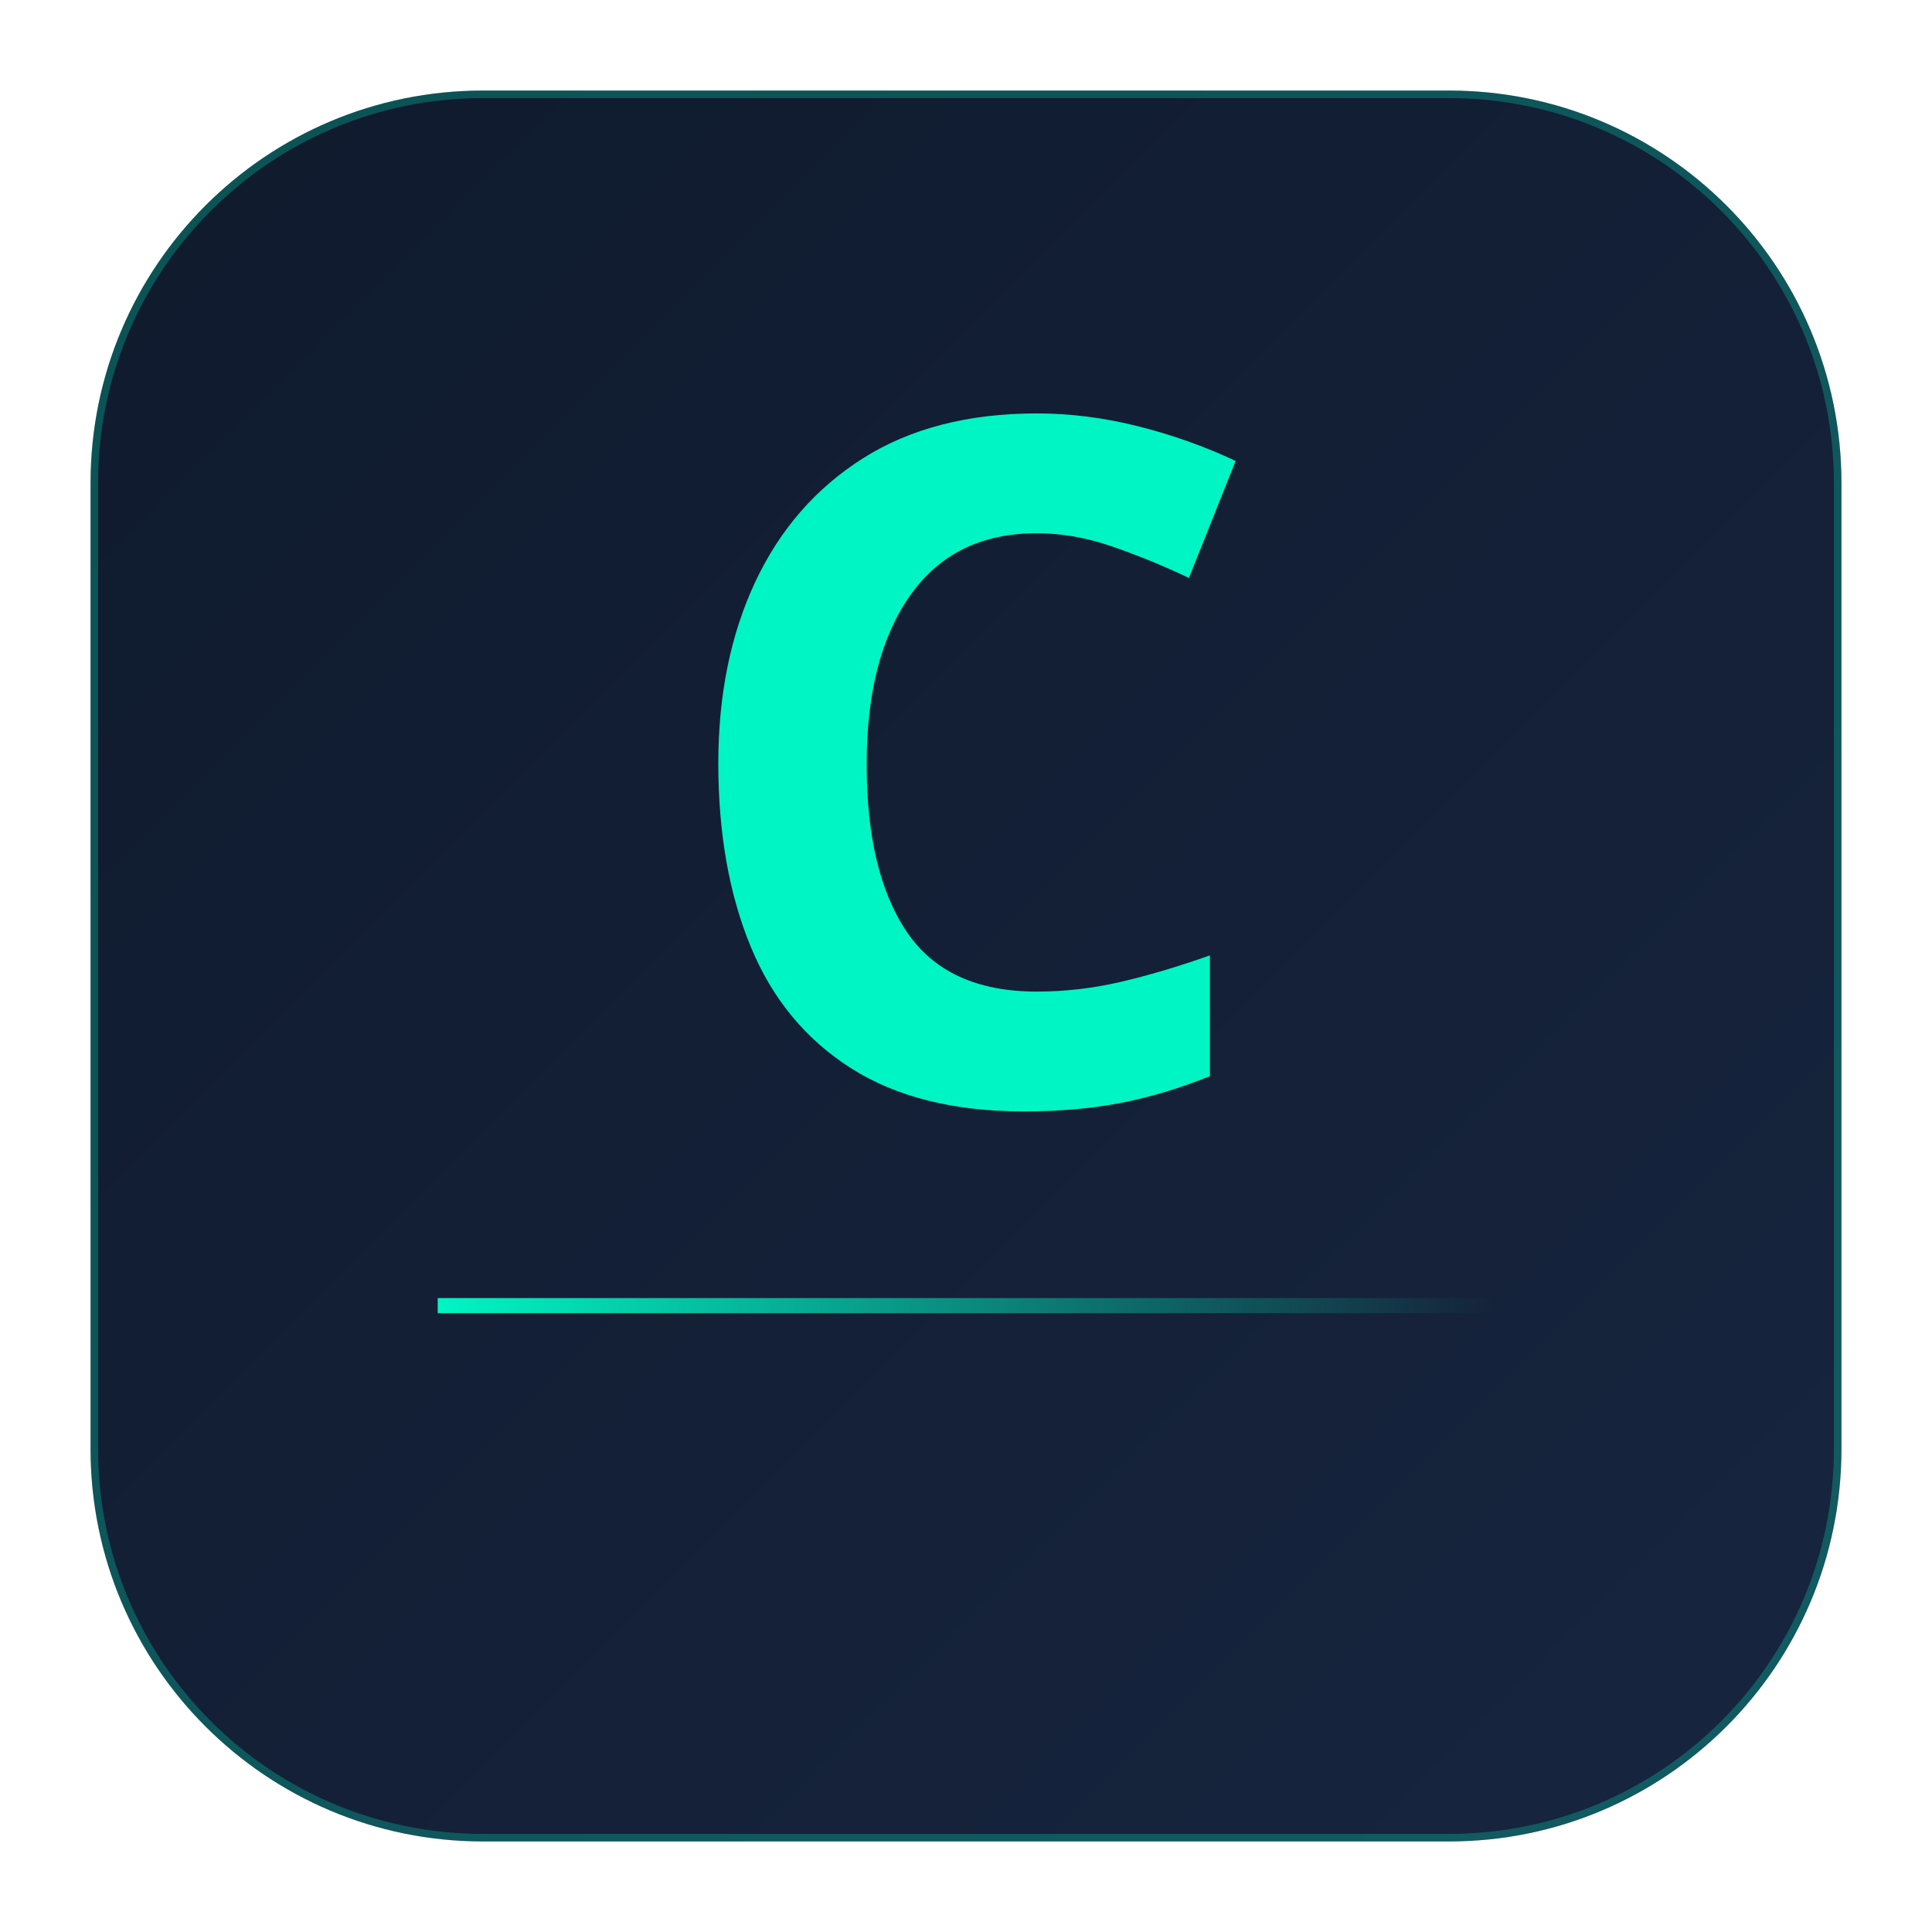
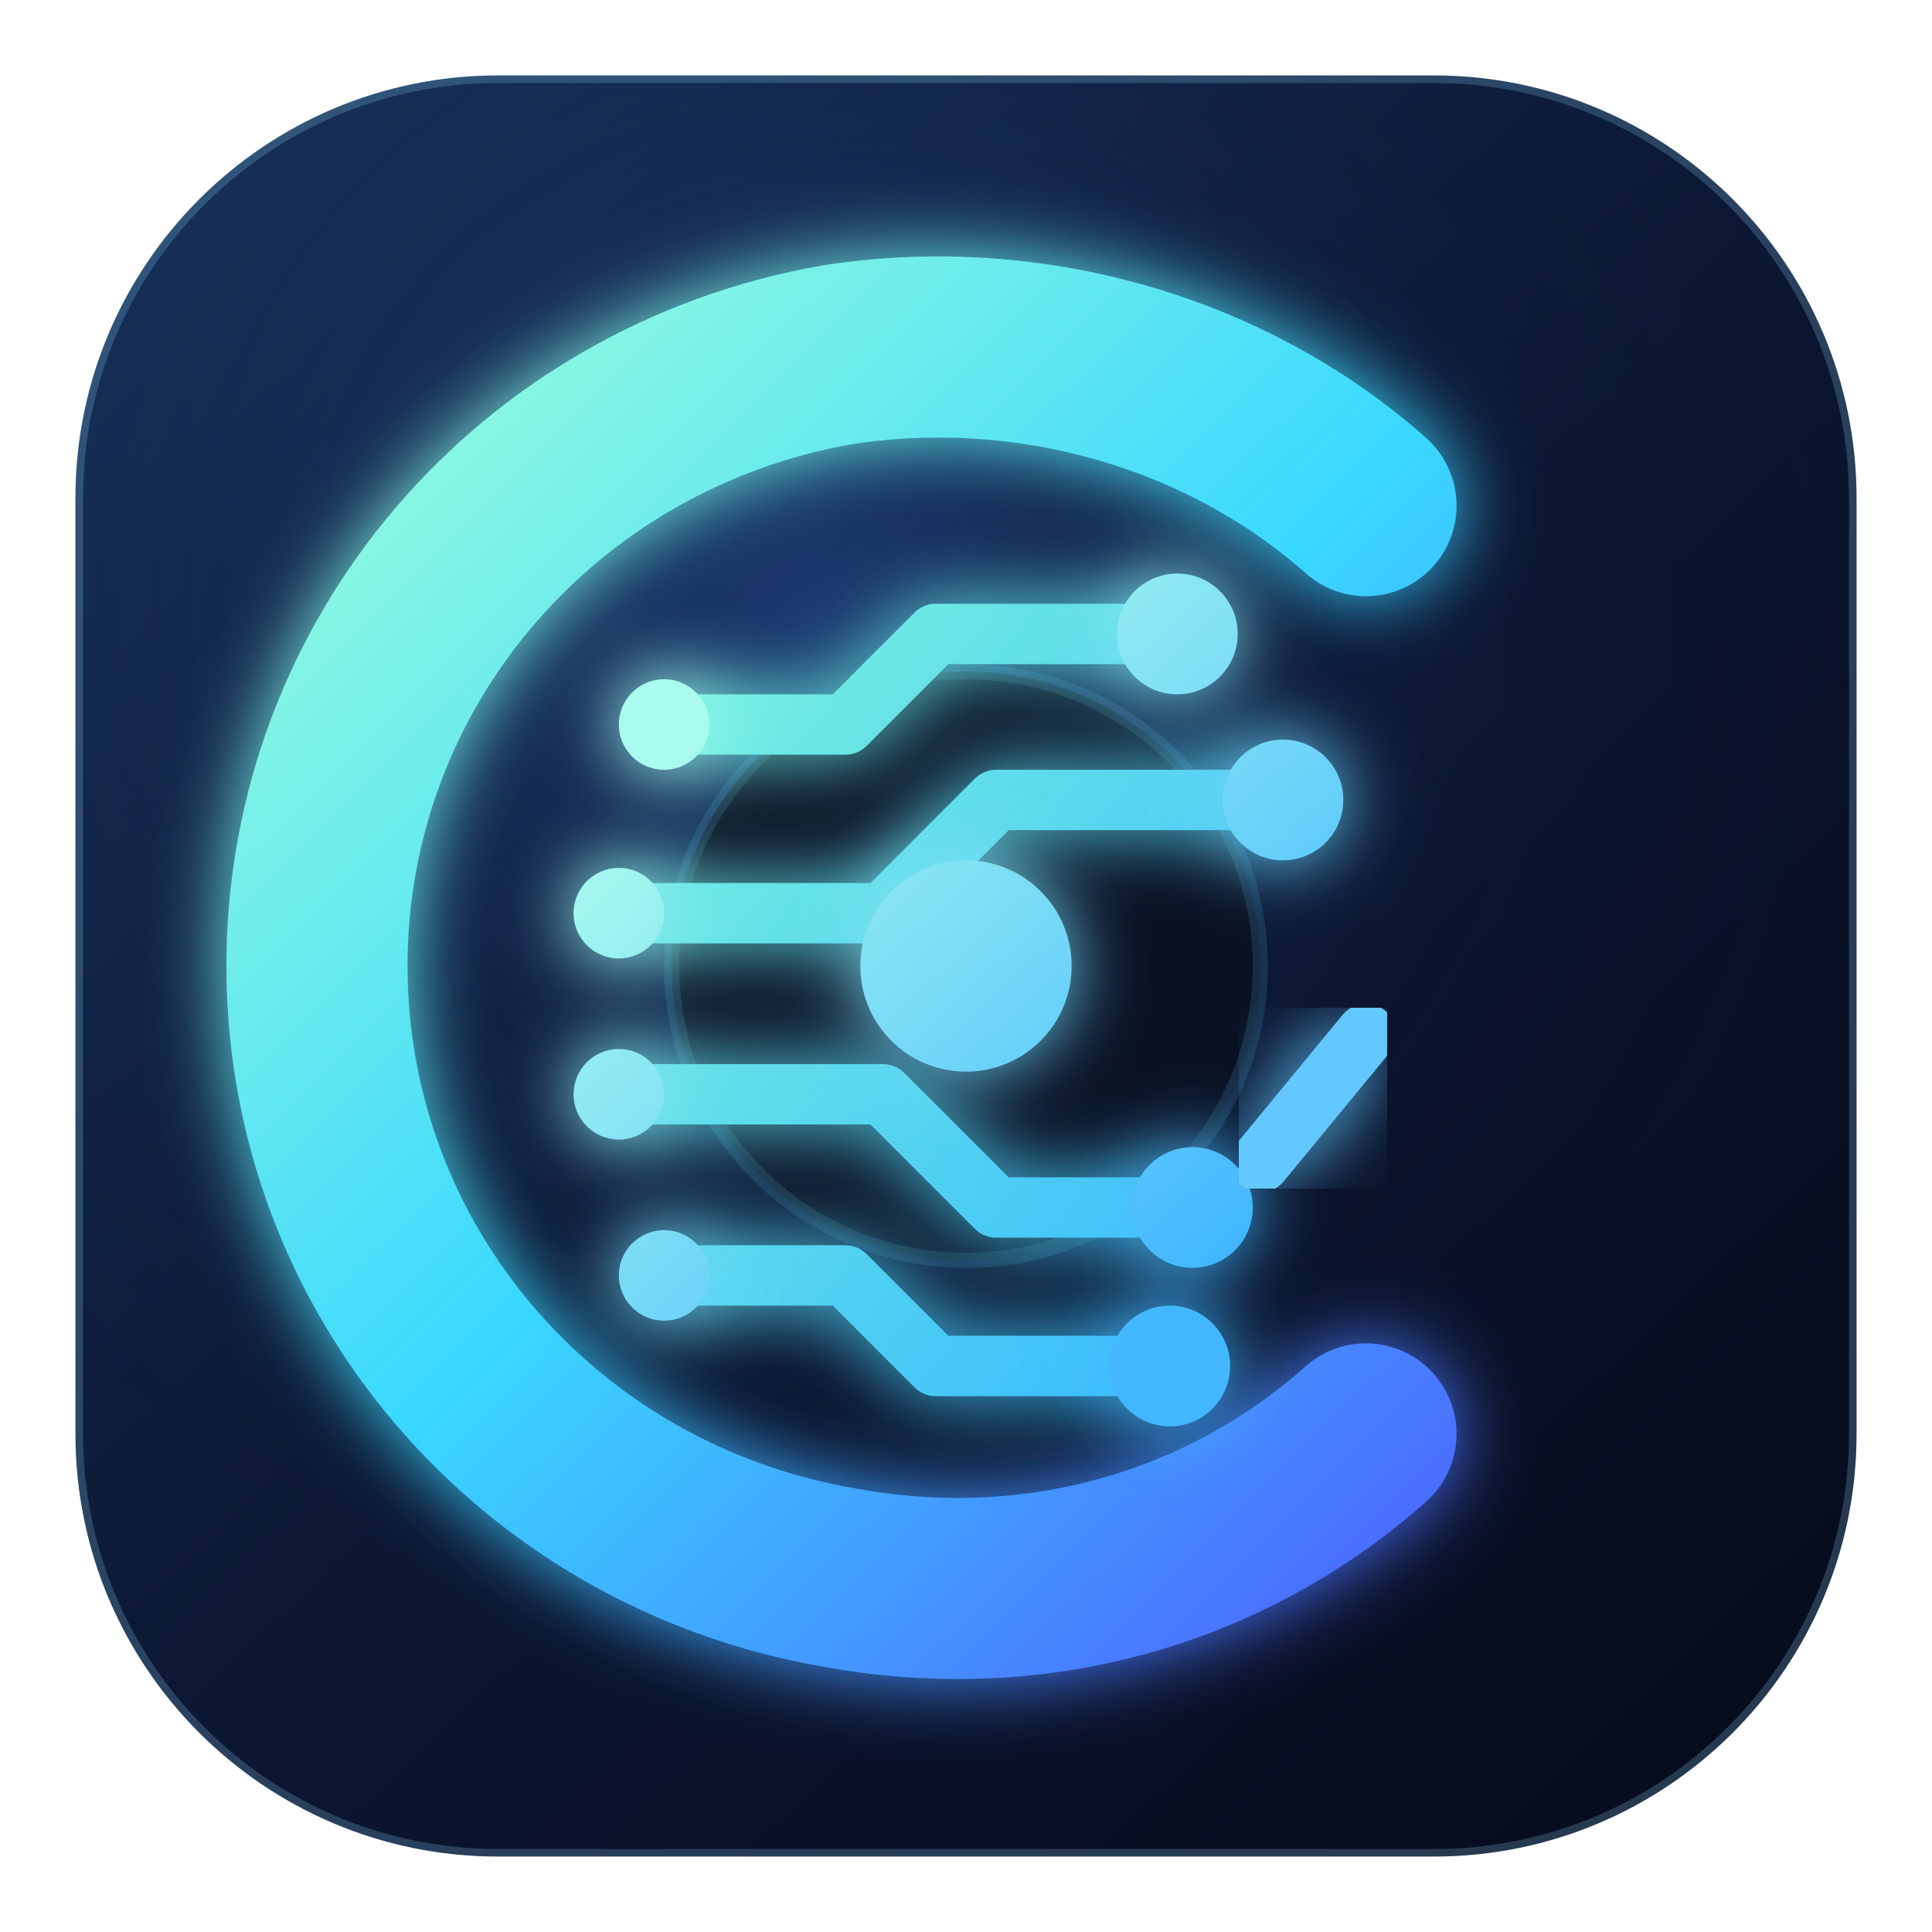
- <svg xmlns="http://www.w3.org/2000/svg" viewBox="0 0 256 256" role="img" aria-label="Cipher Ai icon">
+ <svg xmlns="http://www.w3.org/2000/svg" viewBox="0 0 256 256" role="img" aria-label="Cipher Workspace icon">
  <defs>
-     <linearGradient id="bg" x1="0" y1="0" x2="1" y2="1">
-       <stop offset="0%" stop-color="#0f1a2d" />
-       <stop offset="100%" stop-color="#17253f" />
+     <linearGradient id="tile" x1="24" y1="18" x2="232" y2="238" gradientUnits="userSpaceOnUse">
+       <stop offset="0%" stop-color="#17315a" />
+       <stop offset="52%" stop-color="#0b1631" />
+       <stop offset="100%" stop-color="#070b1c" />
    </linearGradient>
-     <linearGradient id="line" x1="0" y1="0" x2="1" y2="0">
-       <stop offset="0%" stop-color="#00f5c4" />
-       <stop offset="100%" stop-color="rgba(0,245,196,0)" />
+     <radialGradient id="glow" cx="108" cy="82" r="148" gradientUnits="userSpaceOnUse">
+       <stop offset="0%" stop-color="#2b5db5" stop-opacity="0.42" />
+       <stop offset="65%" stop-color="#102247" stop-opacity="0.08" />
+       <stop offset="100%" stop-color="#091022" stop-opacity="0" />
+     </radialGradient>
+     <linearGradient id="ring" x1="54" y1="58" x2="196" y2="202" gradientUnits="userSpaceOnUse">
+       <stop offset="0%" stop-color="#8cf8e1" />
+       <stop offset="46%" stop-color="#39d8ff" />
+       <stop offset="100%" stop-color="#4b66ff" />
    </linearGradient>
+     <linearGradient id="trace" x1="80" y1="84" x2="181" y2="167" gradientUnits="userSpaceOnUse">
+       <stop offset="0%" stop-color="#7bf5dd" />
+       <stop offset="100%" stop-color="#35b8ff" />
+     </linearGradient>
+     <linearGradient id="node" x1="101" y1="88" x2="168" y2="161" gradientUnits="userSpaceOnUse">
+       <stop offset="0%" stop-color="#aafbee" />
+       <stop offset="100%" stop-color="#42b7ff" />
+     </linearGradient>
+     <filter id="softGlow" x="-20%" y="-20%" width="140%" height="140%">
+       <feGaussianBlur stdDeviation="5" result="blur" />
+       <feMerge>
+         <feMergeNode in="blur" />
+         <feMergeNode in="SourceGraphic" />
+       </feMerge>
+     </filter>
  </defs>
-   <rect x="12" y="12" width="232" height="232" rx="52" fill="url(#bg)" />
-   <rect x="12.5" y="12.5" width="231" height="231" rx="51.5" fill="none" stroke="rgba(0,245,196,0.26)" />
-   <text x="128" y="146" text-anchor="middle" fill="#00f5c4" font-family="Rajdhani, sans-serif" font-size="126" font-weight="700" letter-spacing="6">C</text>
-   <rect x="58" y="172" width="140" height="2" fill="url(#line)" />
+   <rect x="10" y="10" width="236" height="236" rx="56" fill="url(#tile)" />
+   <rect x="10" y="10" width="236" height="236" rx="56" fill="url(#glow)" />
+   <rect x="10.5" y="10.5" width="235" height="235" rx="55.5" fill="none" stroke="rgba(148,218,255,0.22)" />
+   <path d="M181 67C163 51 137 43 111 47C71 54 42 88 42 128C42 168 71 202 111 209C138 214 163 206 181 190" fill="none" stroke="url(#ring)" stroke-width="24" stroke-linecap="round" filter="url(#softGlow)" />
+   <circle cx="128" cy="128" r="39" fill="#0a1124" stroke="rgba(102,209,255,0.14)" stroke-width="2" />
+   <g fill="none" stroke="url(#trace)" stroke-width="8" stroke-linecap="round" stroke-linejoin="round" filter="url(#softGlow)">
+     <path d="M90 96H112L124 84H152" />
+     <path d="M84 121H117L132 106H166" />
+     <path d="M84 145H117L132 160H154" />
+     <path d="M90 169H112L124 181H151" />
+   </g>
+   <g fill="url(#node)" filter="url(#softGlow)">
+     <circle cx="88" cy="96" r="6" />
+     <circle cx="82" cy="121" r="6" />
+     <circle cx="82" cy="145" r="6" />
+     <circle cx="88" cy="169" r="6" />
+     <circle cx="156" cy="84" r="8" />
+     <circle cx="170" cy="106" r="8" />
+     <circle cx="158" cy="160" r="8" />
+     <circle cx="155" cy="181" r="8" />
+     <circle cx="128" cy="128" r="14" />
+   </g>
+   <path d="M167 154L181 137" fill="none" stroke="#63c8ff" stroke-width="8" stroke-linecap="round" filter="url(#softGlow)" />
</svg>
